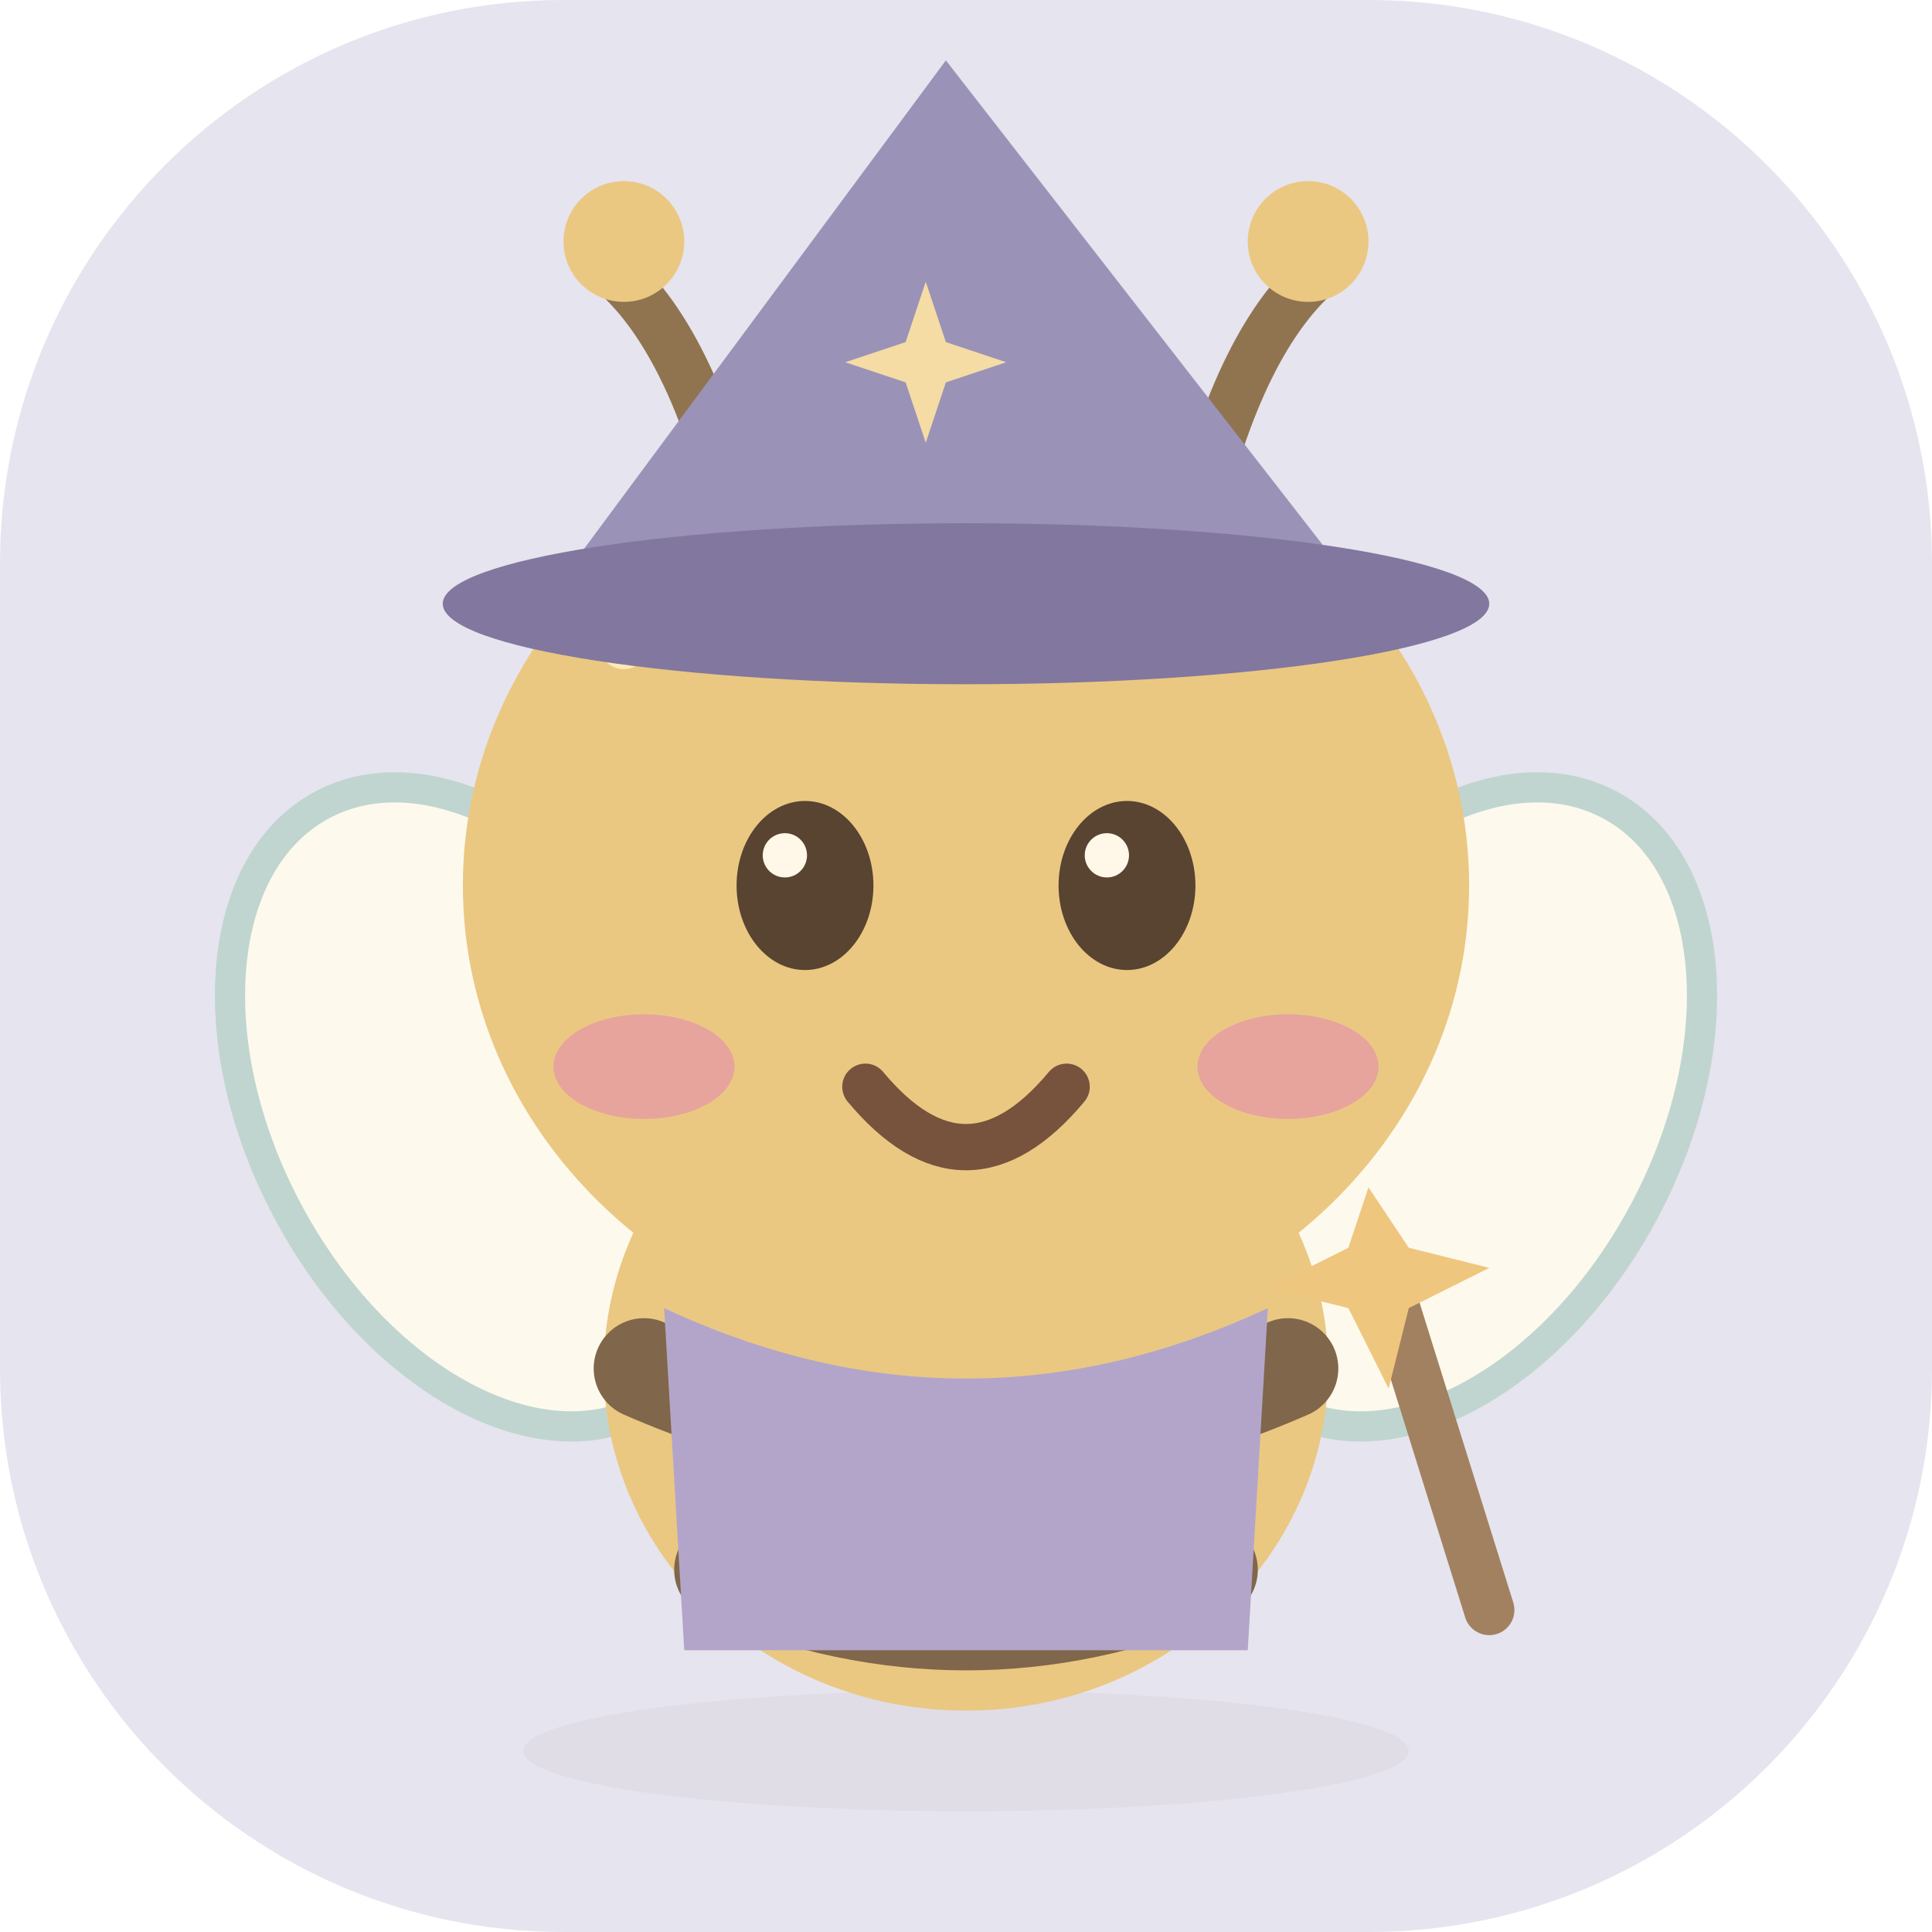
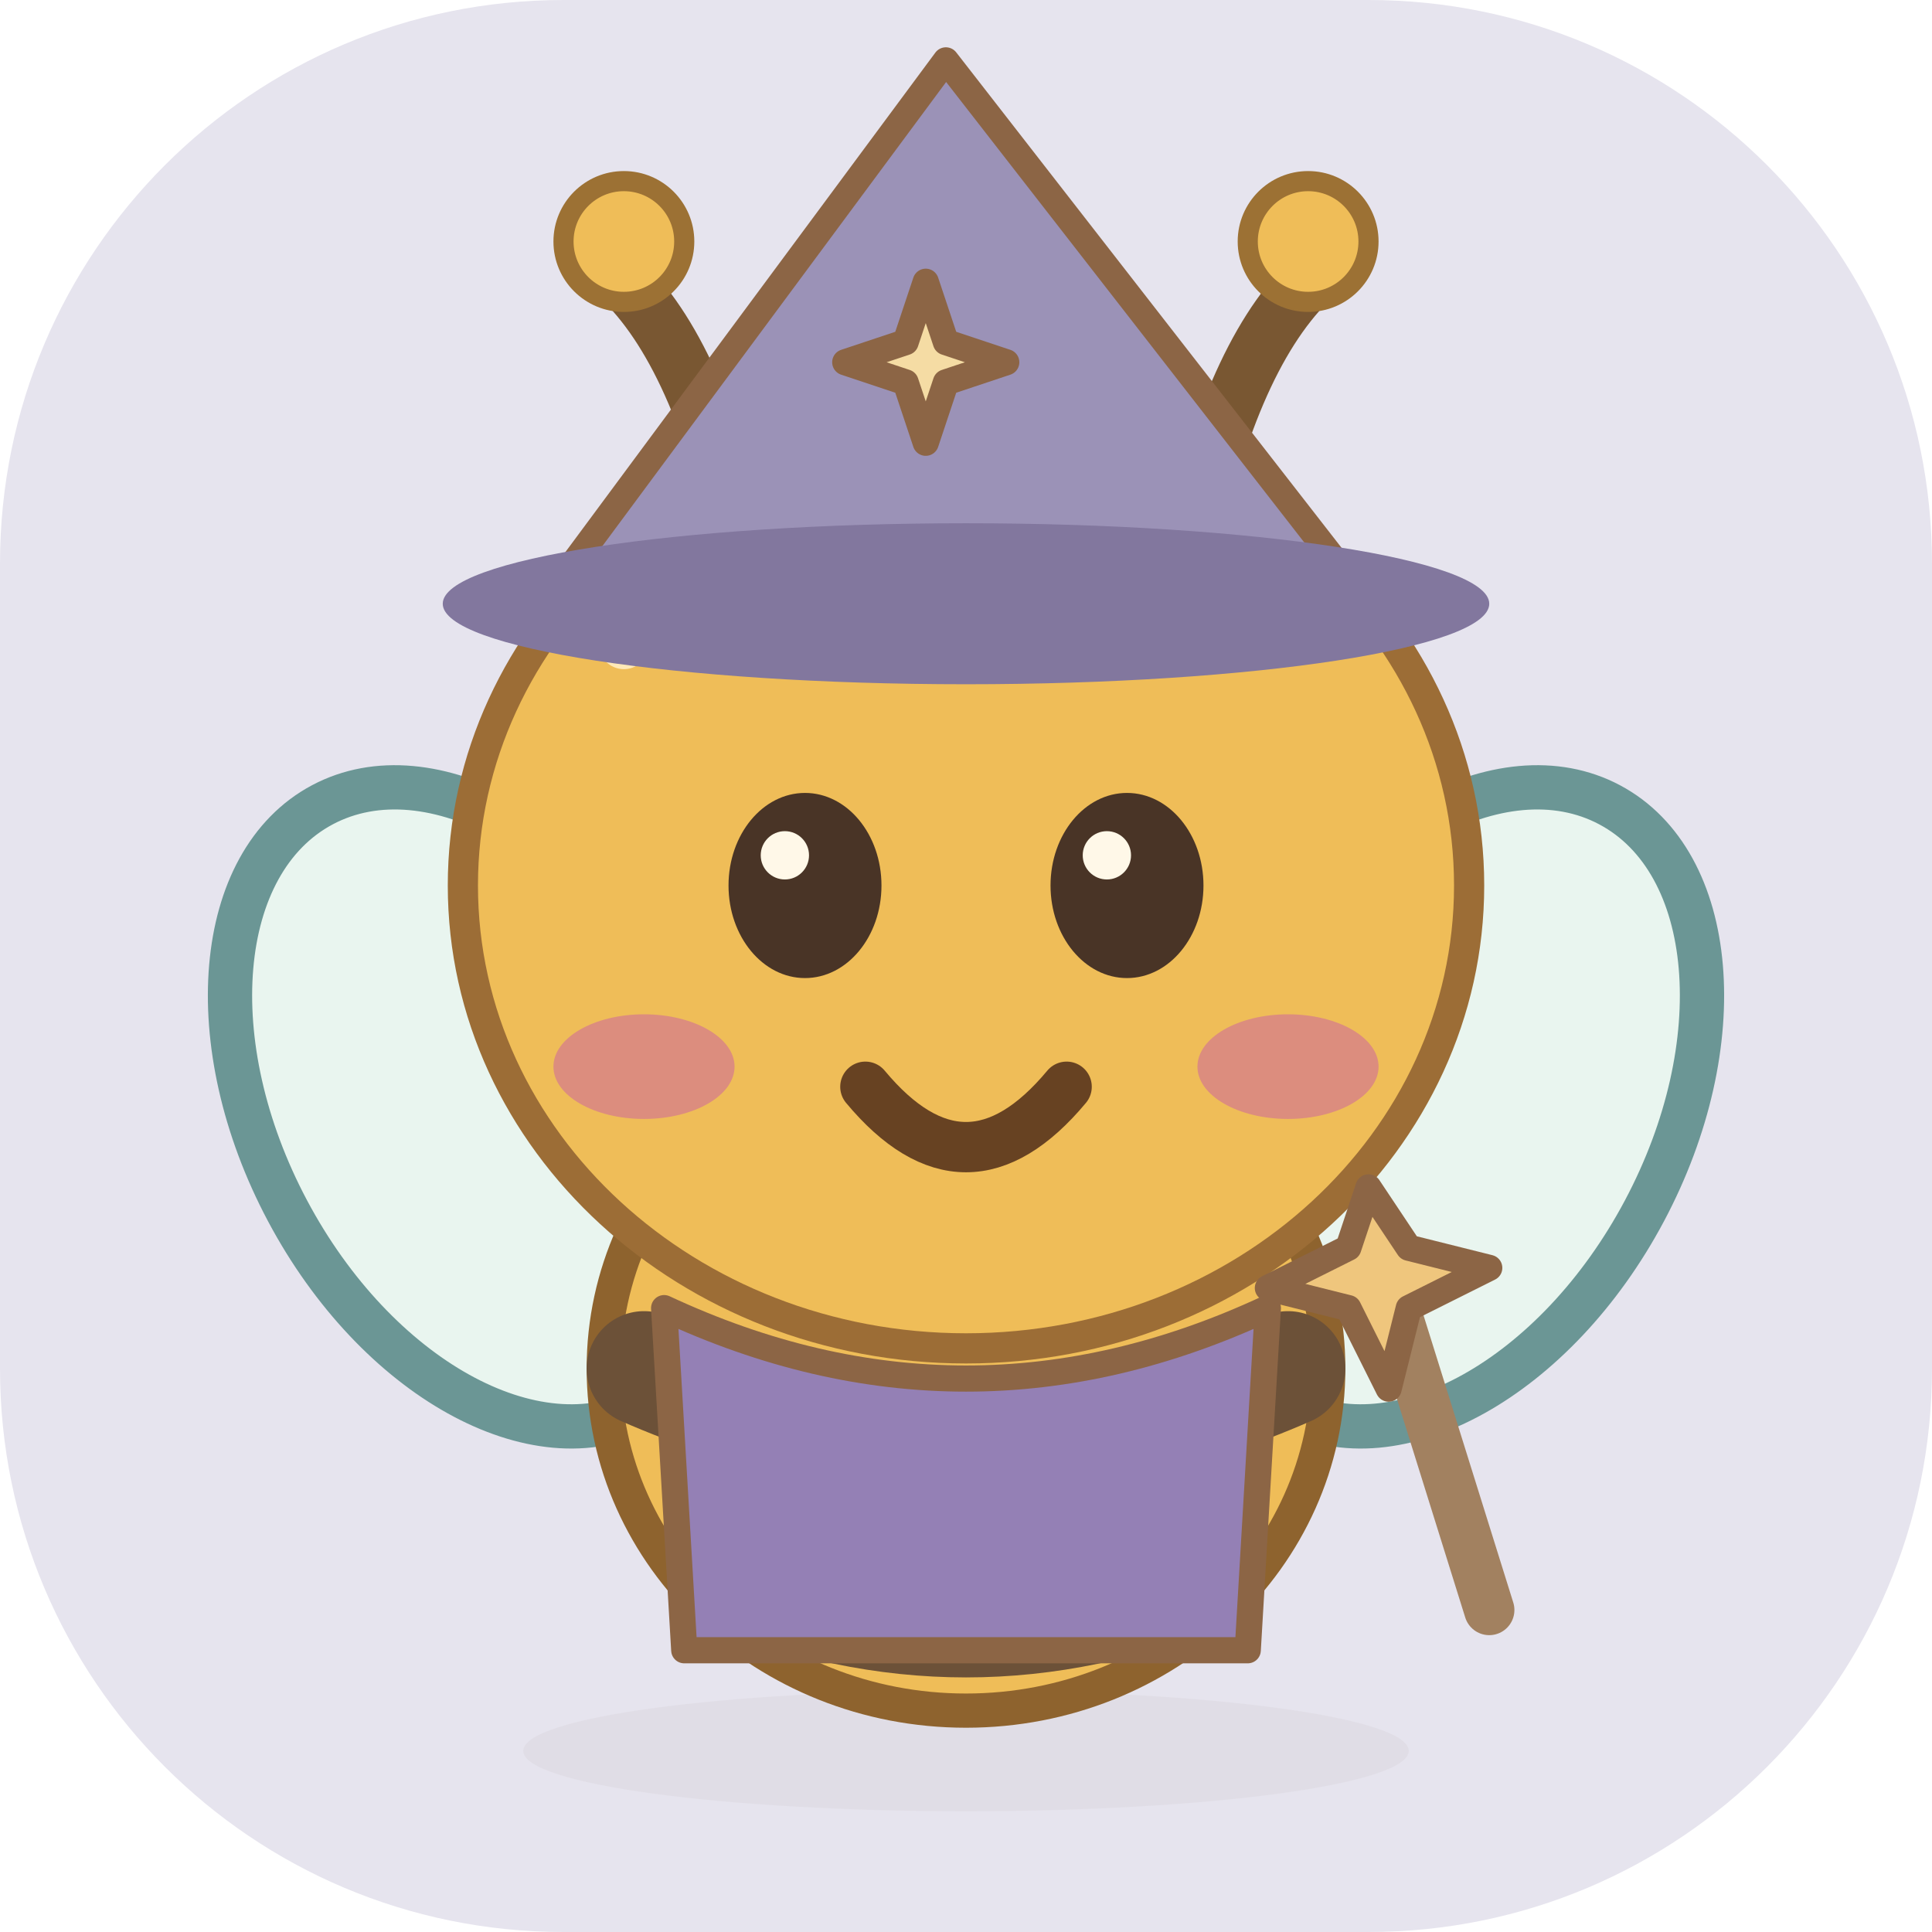
<svg xmlns="http://www.w3.org/2000/svg" viewBox="0 0 96 96">
  <rect x="0" y="0" width="96" height="96" rx="28" fill="#e6e4ee" />
-   <ellipse cx="48" cy="87" rx="22" ry="3" fill="#6b58420c" />
-   <ellipse cx="24" cy="55" rx="11" ry="17" transform="rotate(-28 24 55)" fill="#fdf9ed" stroke="#c0d5cf" stroke-width="1.5" />
-   <ellipse cx="72" cy="55" rx="11" ry="17" transform="rotate(28 72 55)" fill="#fdf9ed" stroke="#c0d5cf" stroke-width="1.5" />
-   <ellipse cx="48" cy="68" rx="18" ry="17" fill="#eac882" />
-   <path d="M32 68q16 7 32 0m-28 10q12 5 24 0" fill="none" stroke="#80664a" stroke-width="5" stroke-linecap="round" stroke-linejoin="round" />
-   <path d="M37 28q-2-10-6-14m28 14q2-10 6-14" fill="none" stroke="#8f744f" stroke-width="2.5" stroke-linecap="round" stroke-linejoin="round" />
-   <ellipse cx="31" cy="12" rx="3" ry="3" fill="#eac882" />
-   <ellipse cx="65" cy="12" rx="3" ry="3" fill="#eac882" />
-   <ellipse cx="48" cy="44" rx="25" ry="23" fill="#eac882" />
+   <ellipse cx="48" cy="87" rx="22" ry="3" fill="#6b58420c" stroke="none" stroke-width="1.7" />
+   <ellipse cx="24" cy="55" rx="11" ry="17" transform="rotate(-28 24 55)" fill="#e9f5ef" stroke="#6b9695" stroke-width="2.2" />
+   <ellipse cx="72" cy="55" rx="11" ry="17" transform="rotate(28 72 55)" fill="#e9f5ef" stroke="#6b9695" stroke-width="2.2" />
+   <ellipse cx="48" cy="68" rx="18" ry="17" fill="#efbd58" stroke="#8e632e" stroke-width="1.7" />
+   <path d="M32 68q16 7 32 0m-28 10q12 5 24 0" fill="none" stroke="#6c5138" stroke-width="5.7" stroke-linecap="round" stroke-linejoin="round" />
+   <path d="M37 28q-2-10-6-14m28 14q2-10 6-14" fill="none" stroke="#795732" stroke-width="2.8" stroke-linecap="round" stroke-linejoin="round" />
+   <ellipse cx="31" cy="12" rx="3" ry="3" fill="#efbd58" stroke="#9c7134" stroke-width="1" />
+   <ellipse cx="65" cy="12" rx="3" ry="3" fill="#efbd58" stroke="#9c7134" stroke-width="1" />
+   <ellipse cx="48" cy="44" rx="25" ry="23" fill="#efbd58" stroke="#9c6d36" stroke-width="1.5" />
  <path d="M31 32q5-6 11-6" fill="none" stroke="#ffe9b7" stroke-width="2.5" stroke-linecap="round" stroke-linejoin="round" />
-   <ellipse cx="40" cy="44" rx="3.4" ry="4.2" fill="#594331" />
-   <ellipse cx="39" cy="42.5" rx="1.1" ry="1.1" fill="#fff8e8" />
-   <ellipse cx="56" cy="44" rx="3.4" ry="4.2" fill="#594331" />
-   <ellipse cx="55" cy="42.5" rx="1.1" ry="1.1" fill="#fff8e8" />
-   <ellipse cx="32" cy="53" rx="4.5" ry="2.6" fill="#e7a49c" />
-   <ellipse cx="64" cy="53" rx="4.5" ry="2.6" fill="#e7a49c" />
-   <path d="M43 54q5 6 10 0" fill="none" stroke="#77523c" stroke-width="2.3" stroke-linecap="round" stroke-linejoin="round" />
-   <path d="m27 30 20-27 21 27Z" fill="#9b92b7" stroke="none" stroke-width="2" stroke-linecap="round" stroke-linejoin="round" />
-   <ellipse cx="48" cy="30" rx="26" ry="4" fill="#82779e" />
-   <path d="m46 14 1 3 3 1-3 1-1 3-1-3-3-1 3-1Z" fill="#f5dca4" stroke="none" stroke-width="2" stroke-linecap="round" stroke-linejoin="round" />
-   <path d="M33 65q15 7 30 0l-1 17H34Z" fill="#b3a5c9" stroke="none" stroke-width="2" stroke-linecap="round" stroke-linejoin="round" />
+   <ellipse cx="40" cy="44" rx="3.8" ry="4.6" fill="#493426" stroke="none" stroke-width="1.7" />
+   <ellipse cx="39" cy="42.5" rx="1.2" ry="1.2" fill="#fff8e8" stroke="none" stroke-width="1.7" />
+   <ellipse cx="56" cy="44" rx="3.8" ry="4.6" fill="#493426" stroke="none" stroke-width="1.7" />
+   <ellipse cx="55" cy="42.5" rx="1.2" ry="1.2" fill="#fff8e8" stroke="none" stroke-width="1.7" />
+   <ellipse cx="32" cy="53" rx="4.5" ry="2.6" fill="#dc8d7e" stroke="none" stroke-width="1.7" />
+   <ellipse cx="64" cy="53" rx="4.5" ry="2.6" fill="#dc8d7e" stroke="none" stroke-width="1.7" />
+   <path d="M43 54q5 6 10 0" fill="none" stroke="#674222" stroke-width="2.5" stroke-linecap="round" stroke-linejoin="round" />
+   <path d="m27 30 20-27 21 27Z" fill="#9b92b7" stroke="#8c6545" stroke-width="1.3" stroke-linecap="round" stroke-linejoin="round" />
+   <ellipse cx="48" cy="30" rx="26" ry="4" fill="#82779e" stroke="none" stroke-width="1.7" />
+   <path d="m46 14 1 3 3 1-3 1-1 3-1-3-3-1 3-1Z" fill="#f5dca4" stroke="#8c6545" stroke-width="1.3" stroke-linecap="round" stroke-linejoin="round" />
+   <path d="M33 65q15 7 30 0l-1 17H34Z" fill="#9480b5" stroke="#8c6545" stroke-width="1.3" stroke-linecap="round" stroke-linejoin="round" />
  <path d="m69 64 5 16" fill="none" stroke="#a28160" stroke-width="2.5" stroke-linecap="round" stroke-linejoin="round" />
-   <path d="m68 59 2 3 4 1-4 2-1 4-2-4-4-1 4-2Z" fill="#efc67d" stroke="none" stroke-width="2" stroke-linecap="round" stroke-linejoin="round" />
+   <path d="m68 59 2 3 4 1-4 2-1 4-2-4-4-1 4-2Z" fill="#efc67d" stroke="#8c6545" stroke-width="1.3" stroke-linecap="round" stroke-linejoin="round" />
</svg>
